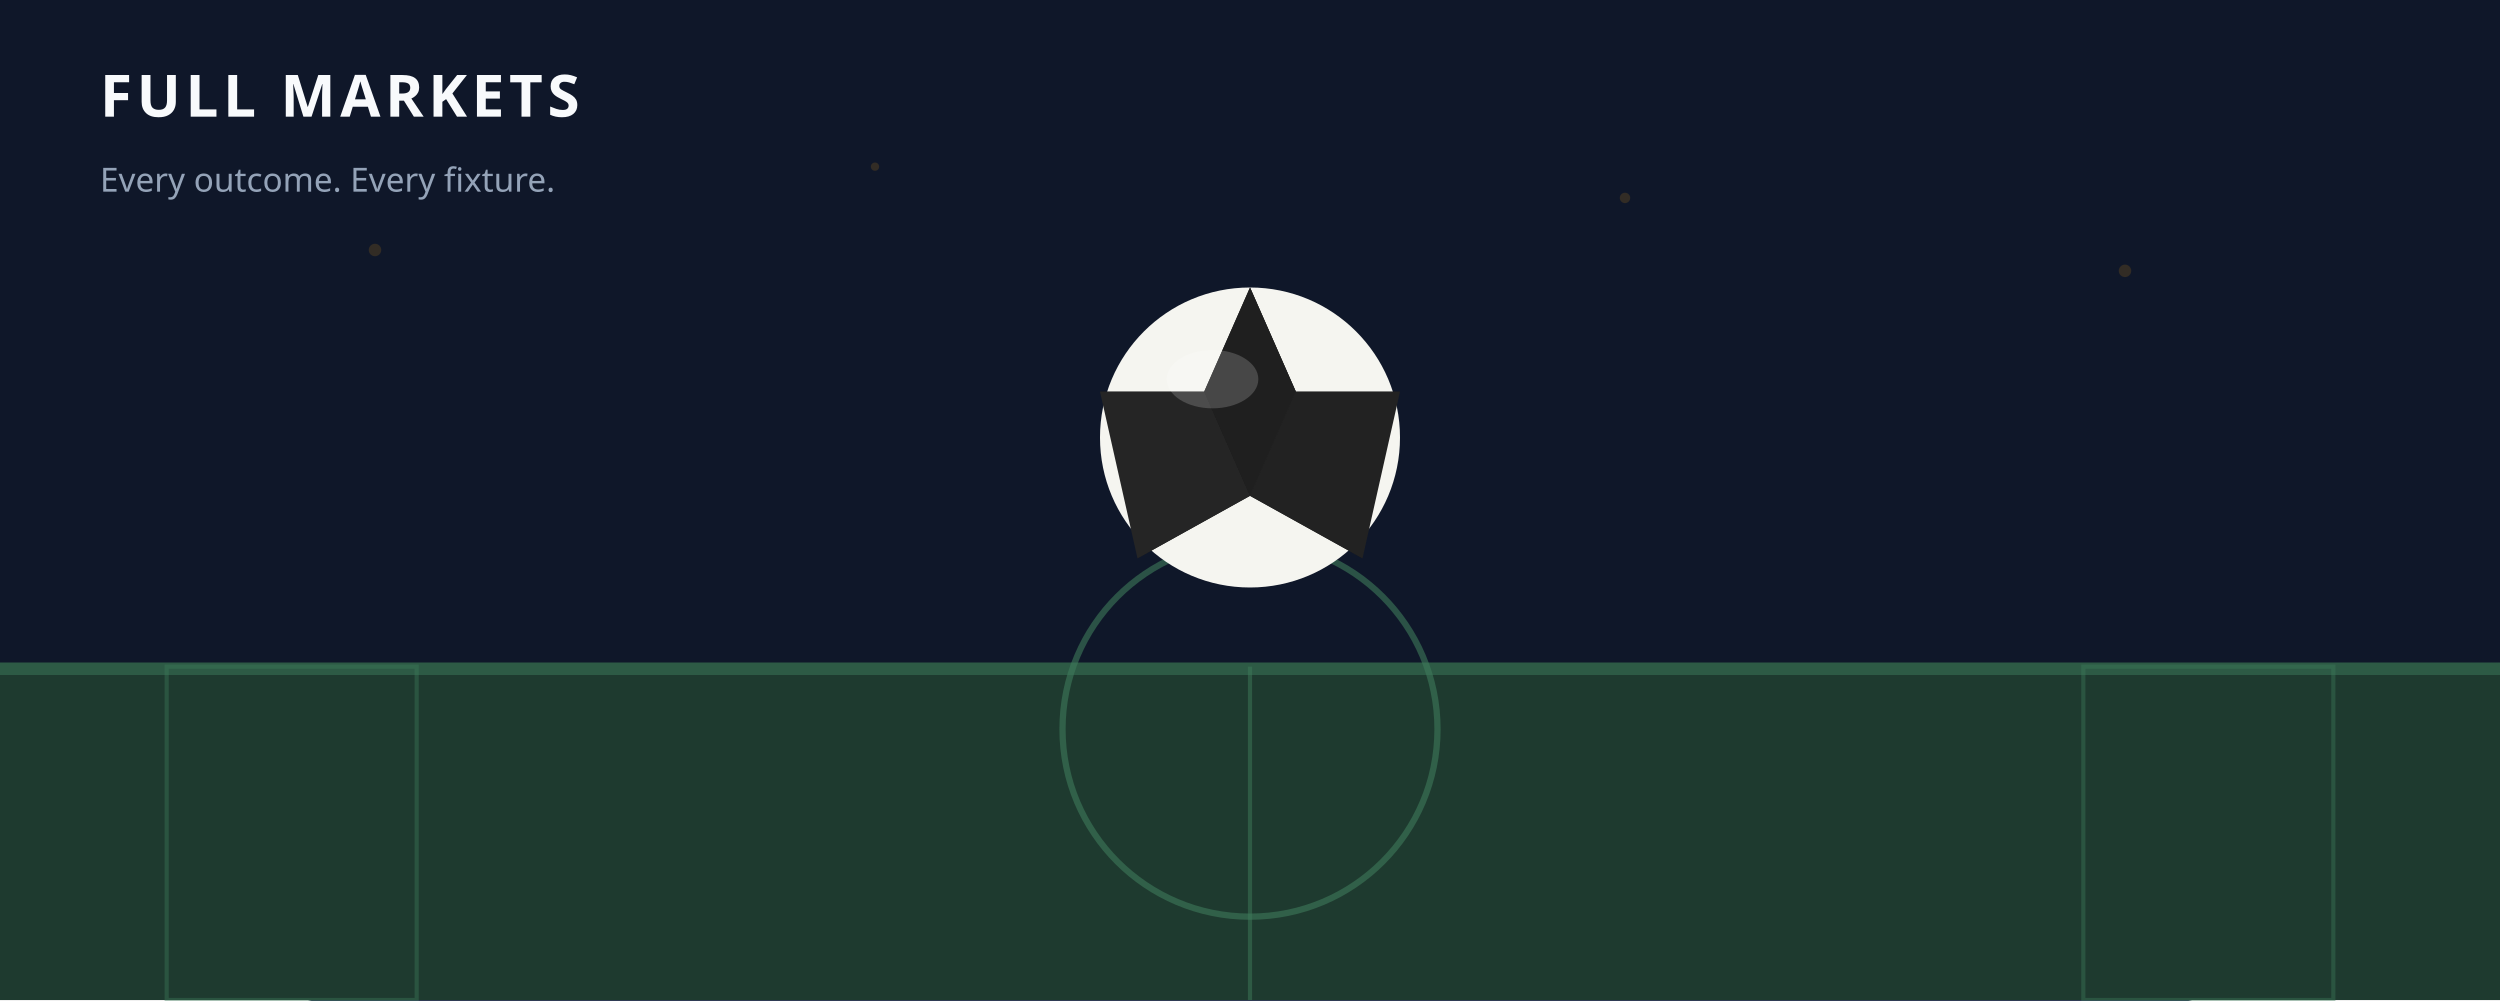
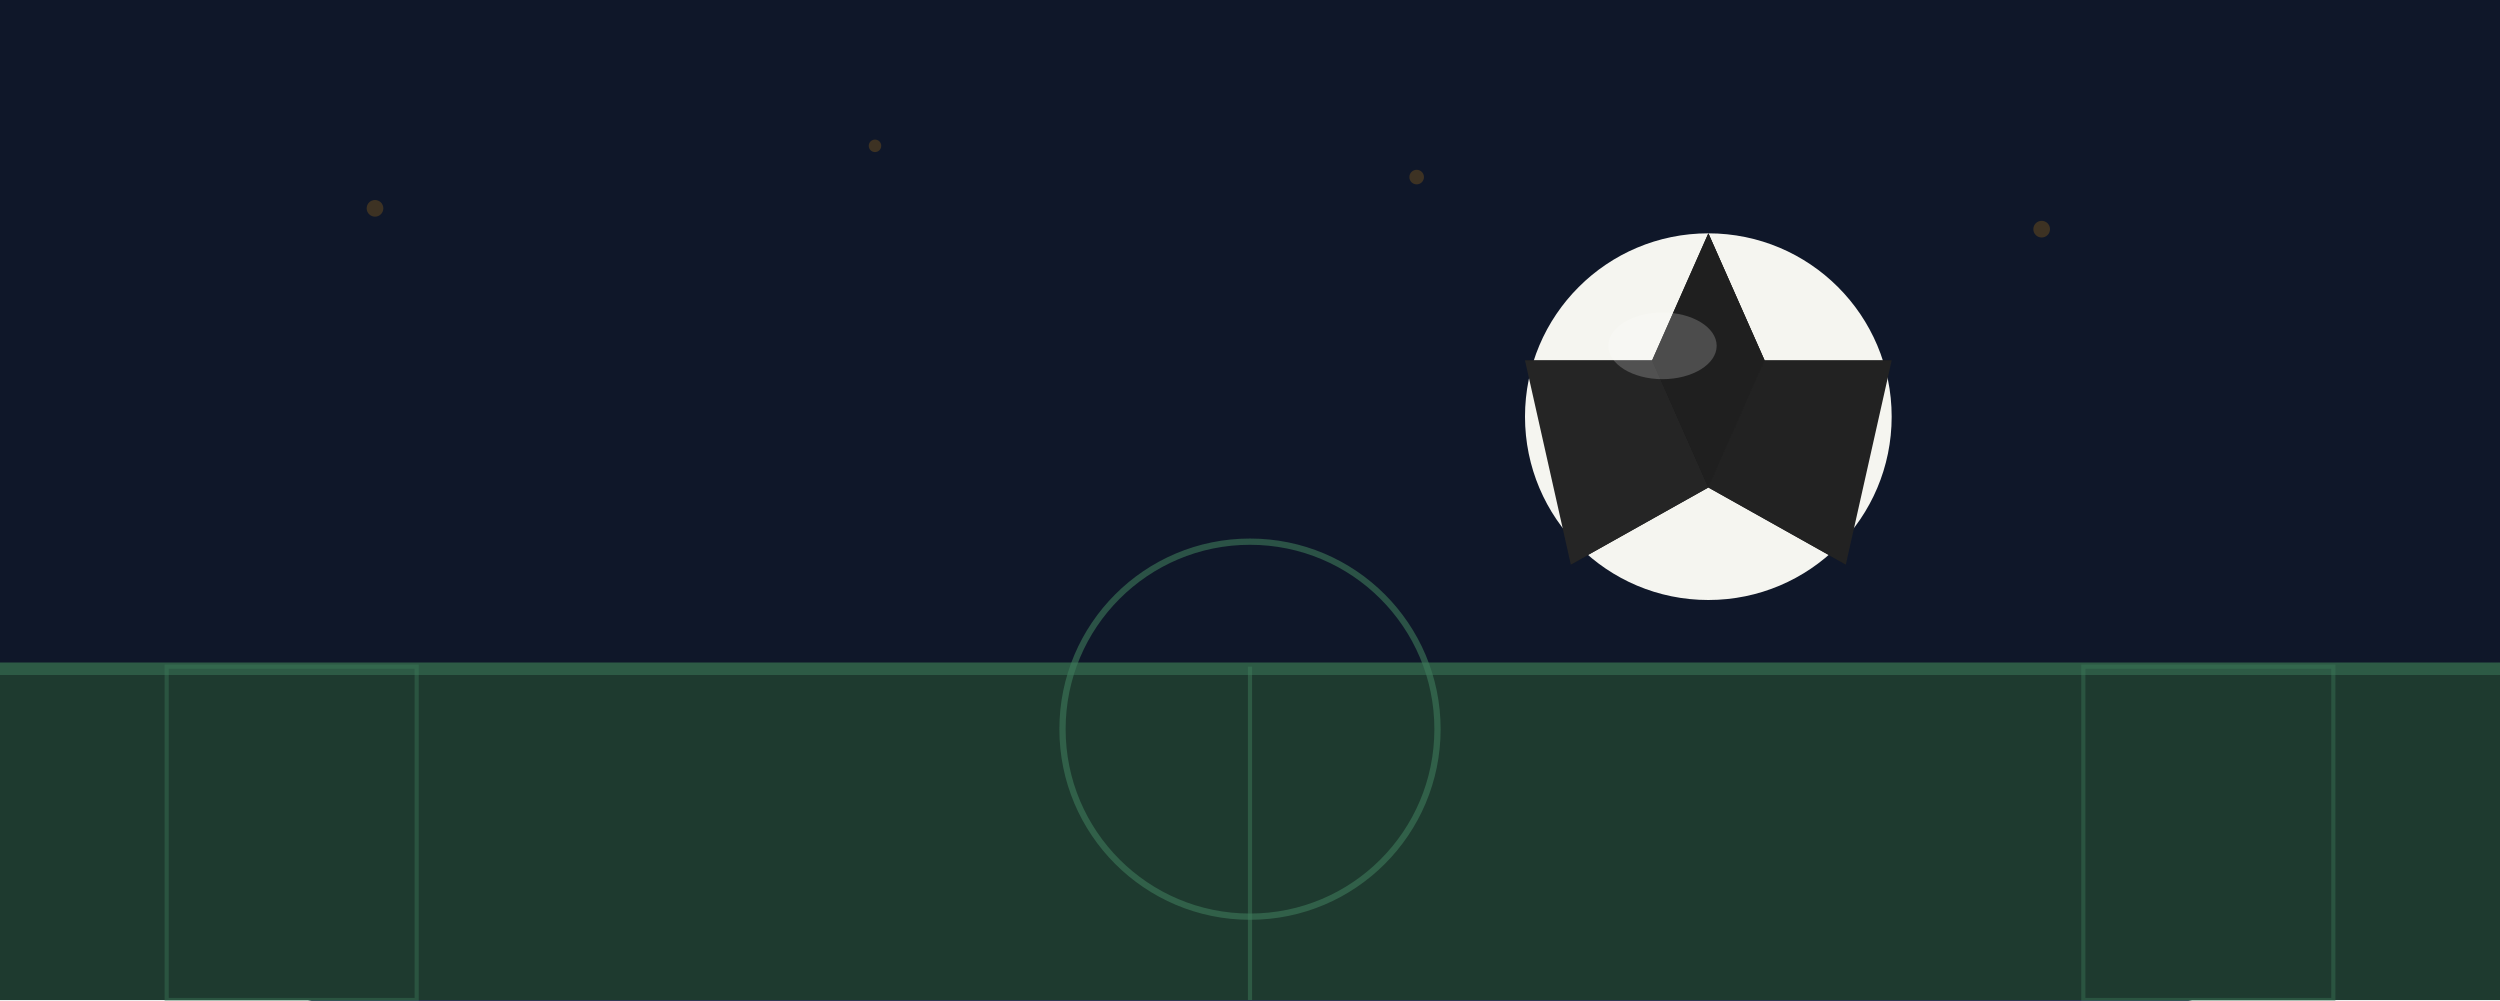
<svg xmlns="http://www.w3.org/2000/svg" viewBox="0 0 1200 480" fill="none">
  <rect width="1200" height="480" fill="#0f1729" />
  <ellipse cx="600" cy="520" rx="520" ry="80" fill="#1a2744" opacity="0.9" />
  <rect x="0" y="320" width="1200" height="160" fill="#1e3a2f" />
  <rect x="0" y="318" width="1200" height="6" fill="#2d5a45" />
  <circle cx="600" cy="350" r="90" stroke="#3d7a5a" stroke-width="3" fill="none" opacity="0.6" />
  <line x1="600" y1="320" x2="600" y2="480" stroke="#3d7a5a" stroke-width="2" opacity="0.5" />
  <rect x="80" y="320" width="120" height="160" stroke="#3d7a5a" stroke-width="2" fill="none" opacity="0.4" />
  <rect x="1000" y="320" width="120" height="160" stroke="#3d7a5a" stroke-width="2" fill="none" opacity="0.4" />
-   <g transform="translate(600 210)">
-     <circle r="72" fill="#f5f5f0" />
-     <path d="M0-72 L22-22 L72-22 L36 8 L54 58 L0 28 L-54 58 L-36 8 L-72-22 L-22-22 Z" fill="#1a1a1a" />
-     <path d="M0-72 L22-22 L0 28 Z" fill="#2a2a2a" />
-     <path d="M22-22 L72-22 L54 58 L0 28 Z" fill="#222" />
-     <path d="M-22-22 L-72-22 L-54 58 L0 28 Z" fill="#252525" />
-     <path d="M-22-22 L0-72 L22-22 L0 28 Z" fill="#1f1f1f" />
-     <ellipse cx="-18" cy="-28" rx="22" ry="14" fill="white" opacity="0.18" />
+   <g transform="translate(820 200)">
+     <circle r="88" fill="#f5f5f0" />
+     <path d="M0-88 L27-27 L88-27 L44 10 L66 71 L0 34 L-66 71 L-44 10 L-88-27 L-27-27 Z" fill="#1a1a1a" />
+     <path d="M0-88 L27-27 L0 34 Z" fill="#2a2a2a" />
+     <path d="M27-27 L88-27 L66 71 L0 34 Z" fill="#222" />
+     <path d="M-27-27 L-88-27 L-66 71 L0 34 Z" fill="#252525" />
+     <path d="M-27-27 L0-88 L27-27 L0 34 Z" fill="#1f1f1f" />
+     <ellipse cx="-22" cy="-34" rx="26" ry="16" fill="white" opacity="0.2" />
  </g>
-   <g opacity="0.15">
-     <circle cx="180" cy="120" r="3" fill="#f59e0b" />
-     <circle cx="420" cy="80" r="2" fill="#f59e0b" />
-     <circle cx="780" cy="95" r="2.5" fill="#f59e0b" />
-     <circle cx="1020" cy="130" r="3" fill="#f59e0b" />
+   <g opacity="0.2">
+     <circle cx="180" cy="100" r="4" fill="#f59e0b" />
+     <circle cx="420" cy="70" r="3" fill="#f59e0b" />
+     <circle cx="680" cy="85" r="3.5" fill="#f59e0b" />
+     <circle cx="980" cy="110" r="4" fill="#f59e0b" />
  </g>
-   <text x="48" y="56" fill="#f8fafc" font-family="system-ui,sans-serif" font-size="28" font-weight="800" letter-spacing="0.08em">FULL MARKETS</text>
-   <text x="48" y="92" fill="#94a3b8" font-family="system-ui,sans-serif" font-size="16" font-weight="500">Every outcome. Every fixture.</text>
</svg>
